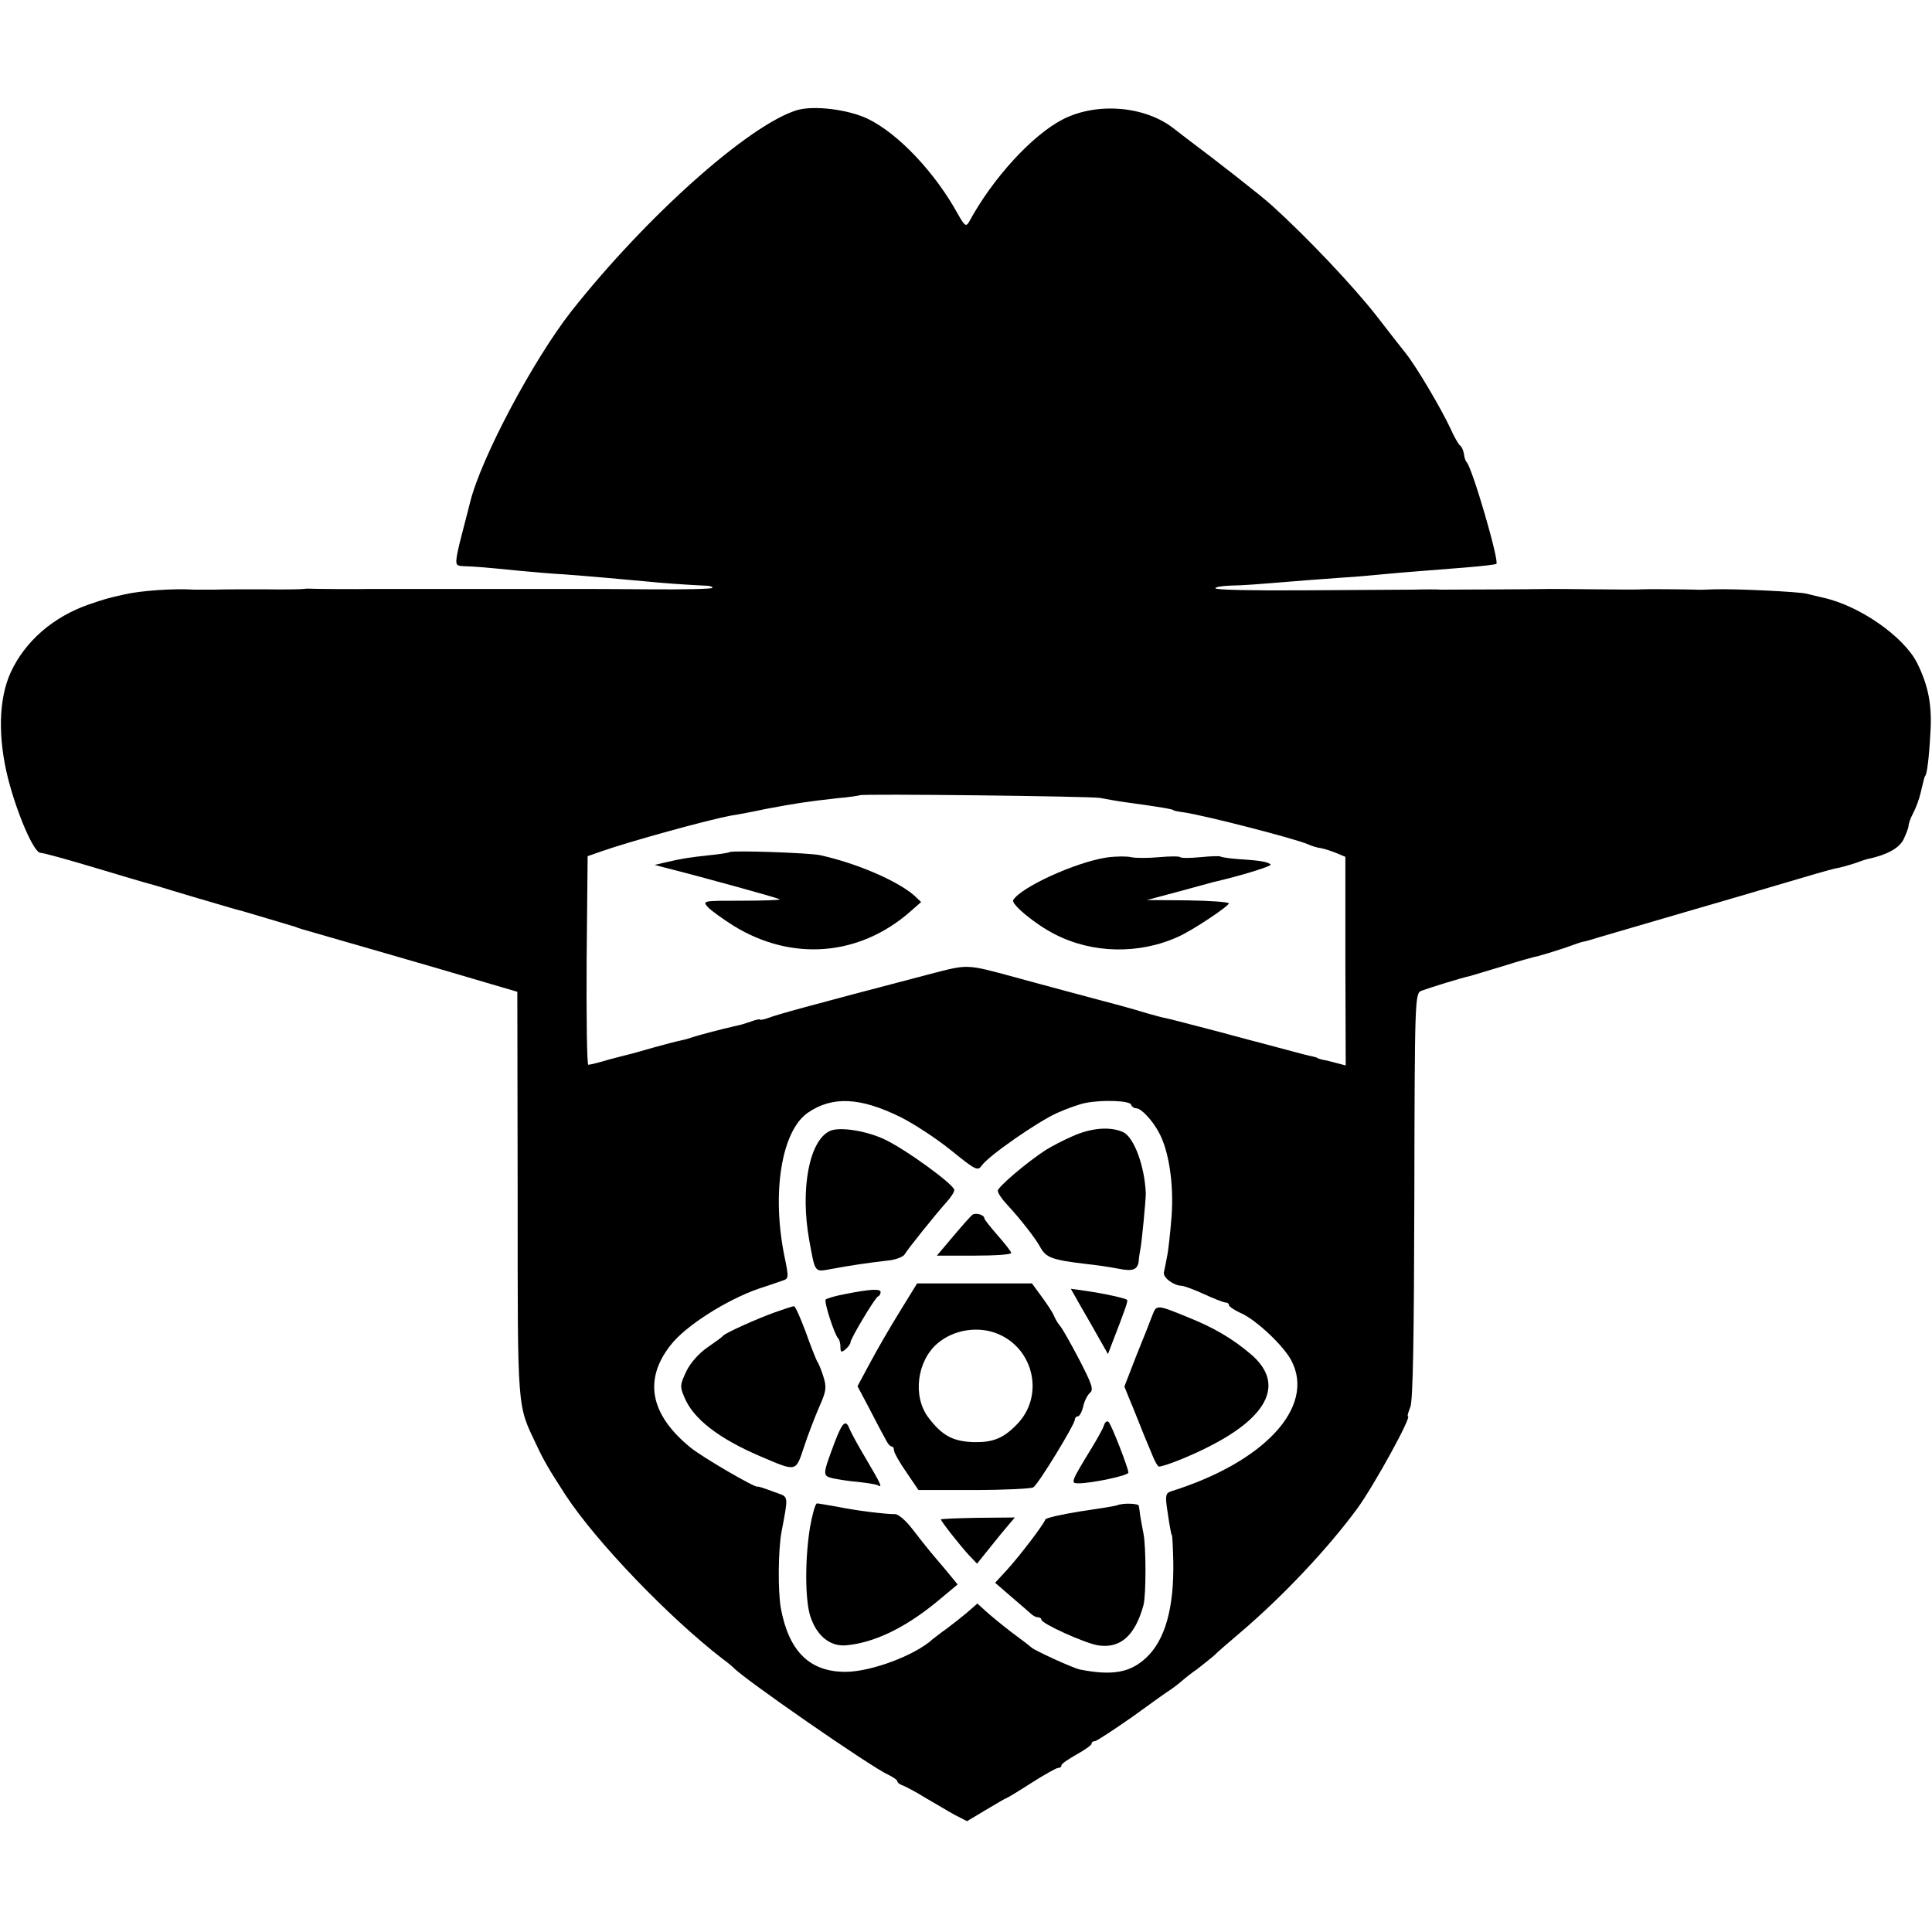
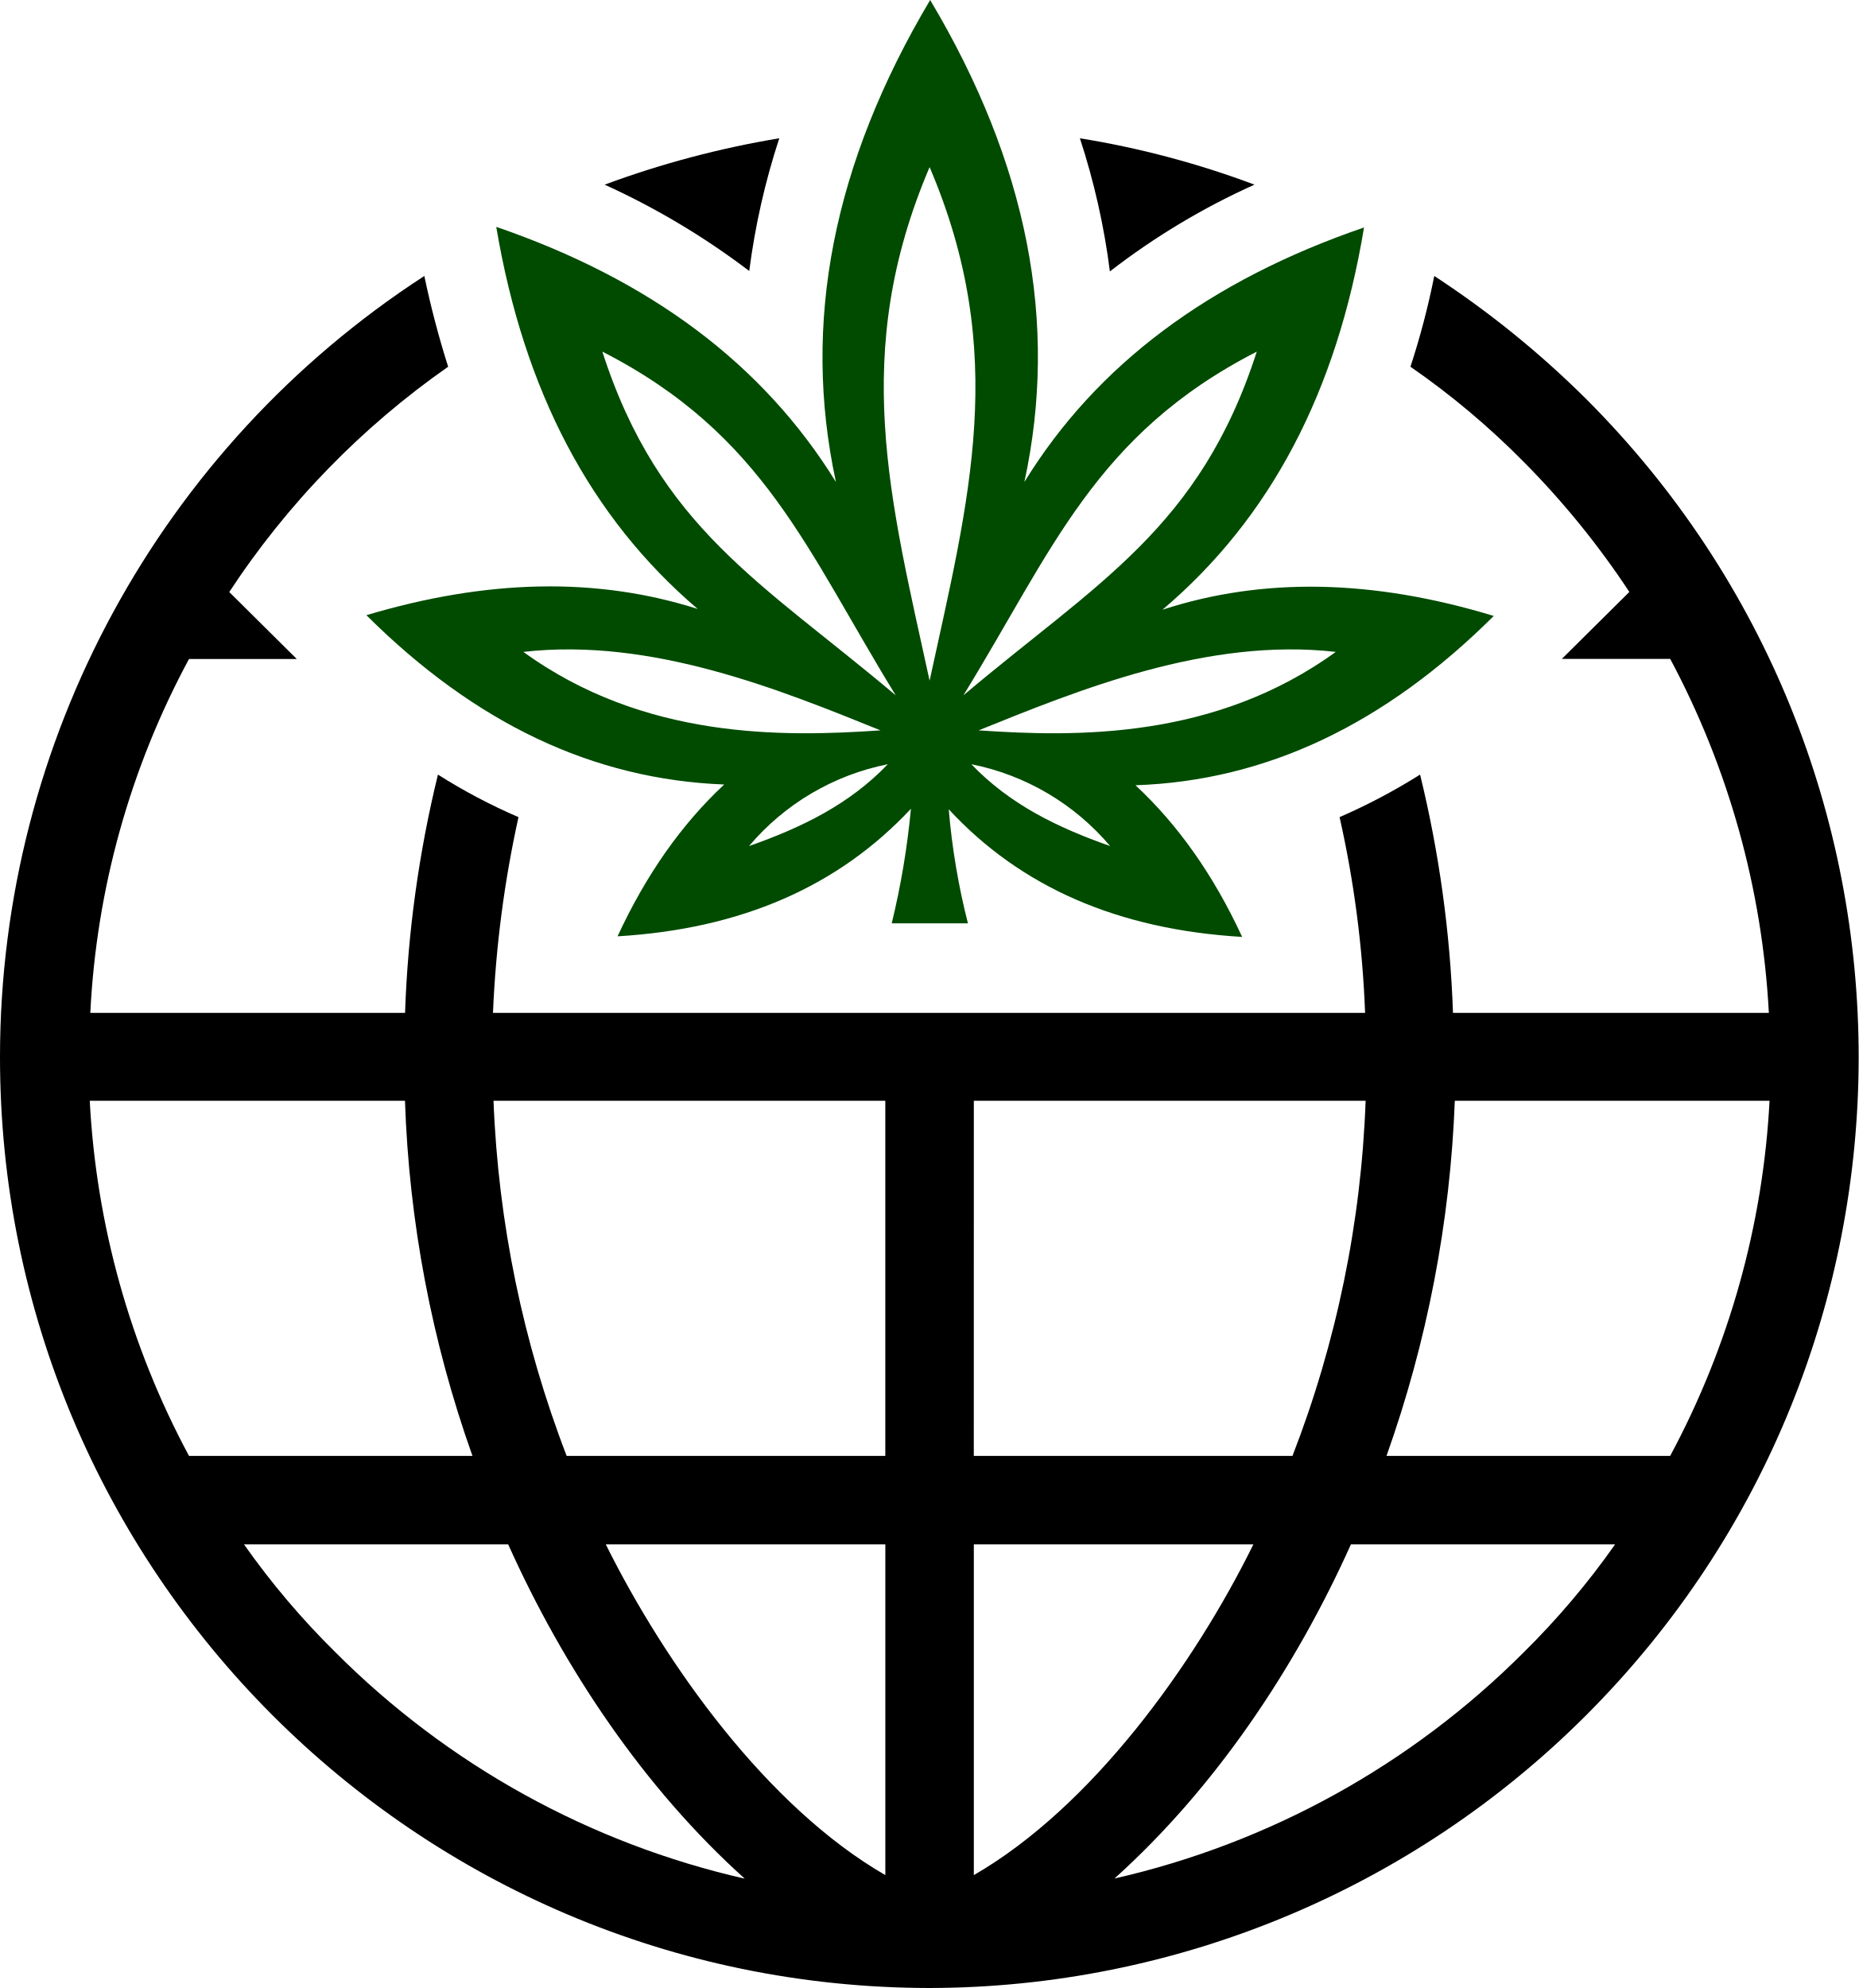
- <svg xmlns="http://www.w3.org/2000/svg" version="1.0" width="577pt" height="577pt" viewBox="0 0 577 577" preserveAspectRatio="xMidYMid meet">
-   <g transform="translate(0,577) scale(0.1,-0.1)" fill="#000000" stroke="none">
-     <path d="M2380 5441 c-143 -44 -448 -315 -674 -601 -114 -146 -269 -437 -302 -570 -2 -8 -10 -40 -18 -70 -8 -30 -18 -70 -21 -87 -5 -31 -3 -33 22 -34 32 -1 58 -3 168 -14 44 -4 100 -9 125 -10 58 -4 181 -15 245 -21 48 -5 117 -10 179 -13 16 0 27 -4 23 -7 -3 -3 -88 -5 -189 -4 -101 1 -190 1 -198 1 -8 0 -80 0 -160 0 -80 0 -152 0 -160 0 -8 0 -80 0 -160 0 -80 0 -152 0 -160 0 -24 -1 -172 0 -179 1 -3 0 -10 0 -16 -1 -5 -1 -57 -2 -115 -1 -58 0 -125 0 -150 -1 -25 0 -52 0 -60 0 -61 4 -159 -3 -207 -14 -50 -11 -60 -14 -107 -30 -107 -37 -191 -110 -234 -203 -36 -79 -39 -193 -8 -317 27 -105 77 -222 97 -222 8 0 77 -19 154 -42 77 -23 147 -44 155 -46 8 -2 47 -13 85 -25 39 -12 75 -22 80 -24 6 -1 30 -9 55 -16 25 -7 50 -15 55 -16 6 -1 46 -13 90 -26 44 -13 83 -25 87 -26 4 -2 13 -5 20 -7 7 -2 45 -13 83 -24 39 -11 180 -52 315 -91 l245 -72 1 -607 c0 -656 -2 -623 56 -746 23 -49 36 -71 87 -150 91 -139 308 -365 470 -490 14 -10 28 -22 31 -25 27 -31 412 -298 464 -321 14 -7 26 -15 26 -19 0 -4 8 -10 18 -13 9 -4 40 -20 67 -37 28 -16 66 -39 86 -50 l37 -19 57 34 c32 19 59 35 61 35 2 0 35 20 74 45 39 25 75 45 80 45 6 0 10 3 10 8 0 4 20 18 45 32 25 14 45 28 45 32 0 5 4 8 10 8 5 0 55 33 111 72 55 40 108 78 117 83 8 6 23 17 32 25 9 8 29 24 44 34 14 11 37 29 50 40 12 12 49 44 81 71 128 109 263 253 348 369 50 68 164 276 152 276 -3 0 1 12 7 28 8 19 11 206 12 631 1 593 2 604 21 612 24 9 124 40 145 44 8 2 53 16 100 30 47 15 94 28 105 30 12 3 45 13 75 23 30 11 57 20 60 20 3 0 12 3 20 5 8 3 119 35 245 72 127 37 282 82 345 101 63 19 126 37 140 40 14 2 41 10 60 16 19 7 37 13 40 13 56 12 92 32 105 58 8 17 15 35 15 41 0 6 6 23 14 38 8 15 18 42 22 60 4 18 9 36 10 41 1 4 2 8 4 10 5 7 11 51 15 125 6 86 -6 145 -40 213 -40 78 -171 170 -280 194 -16 4 -39 9 -50 12 -25 6 -214 15 -275 13 -25 -1 -49 -2 -55 -1 -32 1 -152 2 -160 1 -5 -1 -68 -1 -140 0 -71 1 -134 1 -140 1 -35 -1 -297 -2 -322 -2 -10 1 -47 1 -83 0 -36 0 -183 -1 -328 -2 -144 -1 -262 1 -262 6 0 4 19 7 43 8 45 1 68 3 192 13 44 4 109 8 145 11 36 2 90 7 121 10 31 3 78 7 105 9 27 2 90 7 139 11 50 4 92 9 94 11 9 9 -72 287 -89 304 -3 3 -7 14 -8 25 -2 11 -7 22 -12 25 -4 3 -17 25 -28 50 -29 62 -102 185 -133 224 -5 6 -45 57 -89 114 -70 89 -205 232 -311 328 -28 26 -166 134 -257 202 -12 9 -28 22 -35 27 -85 68 -229 81 -332 29 -92 -47 -211 -177 -281 -307 -9 -15 -13 -12 -34 25 -67 122 -177 239 -268 283 -58 28 -161 41 -212 26z m905 -2054 c17 -3 48 -9 70 -12 110 -15 150 -22 150 -25 0 -1 14 -4 30 -6 67 -10 330 -78 370 -95 11 -5 29 -11 40 -12 11 -2 32 -9 47 -15 l26 -11 0 -311 1 -312 -27 7 c-15 4 -34 9 -42 10 -8 2 -15 4 -15 5 0 1 -7 3 -15 5 -8 1 -42 10 -75 19 -33 9 -67 18 -75 20 -8 2 -69 18 -135 36 -66 17 -127 33 -135 35 -8 2 -16 4 -17 4 -2 1 -4 1 -5 1 -2 0 -25 6 -53 14 -49 15 -79 23 -237 65 -43 12 -113 30 -155 42 -152 41 -139 40 -263 8 -366 -96 -446 -118 -475 -129 -14 -5 -25 -7 -25 -5 0 2 -11 0 -25 -5 -14 -5 -36 -12 -48 -14 -40 -9 -112 -28 -127 -33 -8 -3 -24 -8 -35 -10 -27 -6 -33 -8 -85 -22 -25 -7 -52 -15 -60 -17 -8 -2 -40 -10 -70 -18 -30 -9 -58 -16 -63 -16 -4 0 -6 140 -5 311 l3 312 40 14 c85 30 318 94 387 107 15 2 63 11 105 20 90 17 123 22 213 32 36 3 66 8 68 9 6 5 687 -3 717 -8z m-596 -953 c40 -20 109 -65 152 -100 73 -59 79 -62 91 -45 20 29 167 131 225 157 29 13 68 27 85 30 50 10 132 7 136 -5 2 -6 9 -11 16 -11 14 0 48 -36 67 -72 30 -54 45 -155 38 -250 -4 -51 -10 -106 -14 -123 -3 -16 -7 -37 -9 -45 -3 -15 28 -39 52 -40 7 0 38 -11 68 -25 30 -14 59 -25 64 -25 6 0 10 -3 10 -7 0 -5 18 -17 41 -27 46 -23 124 -97 146 -140 72 -138 -81 -303 -360 -390 -15 -5 -17 -13 -12 -48 8 -56 13 -83 15 -83 1 0 3 -34 4 -75 3 -141 -24 -238 -81 -291 -48 -45 -102 -54 -198 -35 -20 4 -136 57 -145 66 -3 3 -30 24 -60 46 -30 23 -65 52 -78 64 l-23 21 -32 -28 c-18 -15 -46 -37 -61 -48 -16 -11 -33 -25 -40 -30 -53 -49 -185 -98 -261 -98 -107 0 -169 61 -193 190 -9 52 -8 173 2 228 20 105 21 104 -10 115 -52 19 -59 21 -62 20 -8 -3 -163 87 -200 117 -120 98 -141 202 -59 306 44 57 167 135 262 168 22 7 42 14 45 15 3 1 14 5 26 9 20 6 20 9 7 72 -39 190 -9 376 70 430 73 50 156 46 276 -13z" />
-     <path d="M2179 3225 c-3 -2 -29 -6 -59 -9 -64 -7 -83 -10 -130 -21 l-35 -8 30 -8 c100 -25 340 -91 344 -95 2 -2 -49 -4 -114 -4 -115 0 -118 0 -101 -19 9 -10 44 -35 77 -56 174 -107 375 -91 527 42 l33 29 -20 19 c-50 44 -172 97 -282 121 -31 7 -265 15 -270 9z" />
-     <path d="M3305 3209 c-92 -14 -255 -88 -279 -127 -7 -12 65 -72 124 -102 112 -58 253 -61 370 -7 41 18 150 91 150 99 0 4 -55 8 -122 9 l-123 1 90 24 c50 14 97 26 106 29 88 20 179 49 174 53 -8 8 -31 12 -93 16 -30 2 -55 6 -57 8 -3 2 -30 1 -60 -2 -31 -3 -58 -3 -60 0 -2 3 -31 3 -63 0 -33 -3 -71 -3 -84 0 -12 3 -45 3 -73 -1z" />
-     <path d="M2480 2393 c-63 -27 -91 -174 -63 -328 18 -98 15 -94 65 -85 59 11 114 19 167 25 25 2 48 11 53 19 9 16 92 119 125 156 13 14 23 30 23 36 0 16 -147 123 -210 152 -54 25 -131 37 -160 25z" />
-     <path d="M3204 2377 c-28 -12 -64 -31 -80 -41 -56 -36 -144 -111 -144 -122 0 -7 12 -25 28 -42 40 -43 85 -101 99 -127 17 -31 35 -38 138 -50 28 -3 70 -9 95 -14 44 -9 58 -3 61 24 0 6 2 19 4 30 5 21 17 153 17 170 -3 81 -35 169 -68 184 -38 17 -94 13 -150 -12z" />
-     <path d="M2904 2142 c-5 -4 -31 -33 -57 -64 l-49 -58 111 0 c61 0 111 3 111 8 0 4 -18 27 -40 52 -22 25 -40 48 -40 51 0 11 -26 18 -36 11z" />
-     <path d="M2686 1851 c-29 -47 -69 -116 -89 -154 l-36 -67 36 -68 c19 -37 40 -77 47 -89 6 -13 14 -23 19 -23 4 0 7 -5 7 -12 0 -6 16 -35 37 -65 l36 -53 166 0 c91 0 171 4 177 8 15 9 124 188 124 202 0 5 4 10 9 10 5 0 12 13 16 29 3 16 13 35 20 41 12 10 6 26 -31 98 -25 48 -51 94 -58 102 -7 8 -15 22 -18 30 -3 8 -19 33 -36 56 l-30 41 -171 0 -172 0 -53 -86z m295 -65 c109 -46 138 -188 55 -271 -40 -41 -71 -53 -127 -52 -63 2 -95 19 -136 73 -48 63 -35 169 27 222 48 41 122 53 181 28z" />
-     <path d="M2523 1905 c-28 -5 -54 -13 -57 -16 -6 -6 26 -104 37 -116 4 -3 7 -15 7 -26 0 -16 3 -17 15 -7 8 7 15 16 15 21 0 11 73 133 82 137 5 2 8 8 8 13 0 11 -32 9 -107 -6z" />
-     <path d="M3228 1868 c17 -29 42 -73 56 -98 l25 -44 11 29 c43 111 49 129 46 133 -6 5 -69 19 -125 27 l-43 6 30 -53z" />
-     <path d="M2315 1851 c-53 -19 -147 -61 -155 -70 -3 -4 -24 -19 -47 -35 -25 -17 -51 -46 -63 -71 -19 -40 -20 -46 -6 -78 26 -64 102 -123 226 -176 110 -47 106 -48 131 27 12 37 33 91 46 121 21 47 22 58 12 90 -6 20 -15 41 -19 46 -3 6 -19 45 -34 88 -16 42 -31 77 -35 76 -3 0 -28 -8 -56 -18z" />
-     <path d="M3442 1843 c-6 -16 -27 -70 -48 -121 l-36 -93 17 -42 c10 -23 21 -52 26 -64 9 -23 15 -38 41 -100 7 -18 16 -33 19 -33 16 0 99 33 154 62 178 91 221 190 119 275 -53 45 -109 78 -184 108 -95 39 -96 39 -108 8z" />
-     <path d="M3297 1513 c-3 -10 -20 -40 -37 -68 -63 -103 -63 -105 -39 -105 39 0 149 23 149 32 0 13 -50 142 -59 151 -5 5 -11 0 -14 -10z" />
-     <path d="M2493 1463 c-37 -99 -37 -100 -6 -108 15 -3 50 -9 77 -11 27 -3 53 -7 58 -10 15 -9 8 5 -35 78 -24 40 -46 81 -50 91 -11 29 -21 20 -44 -40z" />
-     <path d="M2419 1208 c-15 -93 -15 -215 1 -265 19 -58 58 -90 105 -87 83 7 174 50 269 127 l66 55 -37 45 c-40 47 -49 57 -101 124 -18 23 -40 42 -50 41 -28 0 -113 10 -171 22 -29 5 -57 10 -61 10 -5 0 -14 -33 -21 -72z" />
-     <path d="M3335 1274 c-5 -2 -55 -10 -110 -18 -55 -9 -101 -19 -103 -24 -5 -15 -79 -112 -116 -152 l-34 -37 45 -39 c26 -22 52 -45 59 -51 7 -7 17 -13 23 -13 6 0 11 -3 11 -7 0 -12 131 -71 170 -77 66 -10 110 29 135 120 8 30 8 174 0 214 -4 19 -8 44 -10 55 -1 11 -3 23 -4 28 -1 7 -48 9 -66 1z" />
-     <path d="M2810 1232 c0 -5 58 -79 86 -109 l22 -23 28 35 c37 46 45 56 67 82 l18 21 -110 -1 c-61 -1 -111 -3 -111 -5z" />
-   </g>
+ <svg xmlns="http://www.w3.org/2000/svg" viewBox="0 0 561 600">
+   <defs>
+     <style>.a{fill:#004b00;}</style>
+   </defs>
+   <path class="a" d="M394.43,284.77C385.75,266,375,250.87,362.24,239c39.51-1.36,75.28-18.4,108.14-51.1-36.44-11.08-69.65-11.76-100-1.88C403,158.38,423,120.22,431.22,70.65c-46.67,16-80.73,41.39-102.52,76.82,10.38-48,1-96.07-28.44-145.47C271,51.23,261.43,99.44,271.82,147.47c-22-35.6-56-61-102.53-77,8.35,49.57,28.44,87.73,60.8,115.32-30.48-9.71-63.52-9-100,1.88,32.86,32.7,68.46,49.57,108,51.1-12.78,11.92-23.51,27.08-32.19,45.82,37.29-2.21,66.59-15,88.56-38.5a242.33,242.33,0,0,1-5.8,34.58h23a209.93,209.93,0,0,1-5.79-34.41C327.67,269.78,357,282.56,394.43,284.77Zm-81.74-52.12a73.67,73.67,0,0,1,41.89,24.7C338.57,251.72,324.27,244.74,312.69,232.65Zm110-33.9c-36.44,26.4-78.17,25.72-107.8,23.68C344.87,210.33,383.87,194.32,422.7,198.75Zm-23.84-90.63c-17.2,53.32-48.2,69.68-88.56,103.74C337.21,168.09,350,133.17,398.86,108.12ZM177.47,198.75c38.83-4.43,77.83,11.58,107.8,23.68C255.64,224.47,213.91,225.15,177.47,198.75Zm68.12,58.6a73.67,73.67,0,0,1,41.89-24.7c-11.58,12.09-25.88,19.07-41.89,24.7ZM201.31,108.12c48.88,25,61.65,60,88.56,103.74C249.51,177.8,218.51,161.44,201.31,108.12Zm98.78,99.32c-11.93-54.86-24-98.8,0-155C324.1,108.64,312,152.58,300.09,207.44Z" transform="translate(-19.5 -2)" />
+   <path d="M300.09,602C145,601.84,19.34,475.92,19.5,320.75A281.06,281.06,0,0,1,147.58,85.29a277.75,277.75,0,0,0,7.19,27.39,251.09,251.09,0,0,0-66.07,68l20.37,20.21H76.55A250.85,250.85,0,0,0,46.76,307.69h95a353.29,353.29,0,0,1,9.93-71.91A172.94,172.94,0,0,0,176,248.62a339.66,339.66,0,0,0-7.7,59.07H431.54a324.72,324.72,0,0,0-7.7-59.07,181.86,181.86,0,0,0,24.3-12.84,355.39,355.39,0,0,1,9.93,71.91h95.34a255.22,255.22,0,0,0-29.78-106.83h-32.7l20.37-20.21a255,255,0,0,0-31.83-39.2,240,240,0,0,0-34.24-28.77,237.2,237.2,0,0,0,7.19-27.39,290.33,290.33,0,0,1,45.87,37.15C608,232.2,607.9,410.09,498.17,519.77A280.82,280.82,0,0,1,300.09,602ZM202,57.73a287.69,287.69,0,0,1,52.72-14,217.33,217.33,0,0,0-9.07,40.06A228.44,228.44,0,0,0,202,57.73Zm143.43-14a274.46,274.46,0,0,1,52.72,14,215.37,215.37,0,0,0-43.64,26.19A216.49,216.49,0,0,0,345.44,43.69ZM507,468.11H427.26c-16.77,37.33-40.91,73.45-71.37,100.85a254.41,254.41,0,0,0,123.58-68.32A237.72,237.72,0,0,0,507,468.11Zm-109.2,0H313.44v99.82c35.6-20.55,66.41-63.35,84.38-99.82Zm-111.09,0H202.35c18.14,36.47,48.78,79.27,84.38,99.82V468.11Zm-113.82,0H93.15a237.79,237.79,0,0,0,27.56,32.53A254.32,254.32,0,0,0,244.29,569c-30.47-27.4-54.61-63.52-71.38-100.85Zm-96.36-26.7h85.58a354.6,354.6,0,0,1-20.37-107.18H46.59A254.56,254.56,0,0,0,76.55,441.41Zm114,0h96.19V334.23H168.46A334.12,334.12,0,0,0,190.54,441.41Zm122.9,0h96.19a329.2,329.2,0,0,0,22.08-107.18H313.44Zm124.6,0h85.59a254.55,254.55,0,0,0,30-107.18h-95A360.14,360.14,0,0,1,438,441.41Z" transform="translate(-19.5 -2)" />
</svg>
